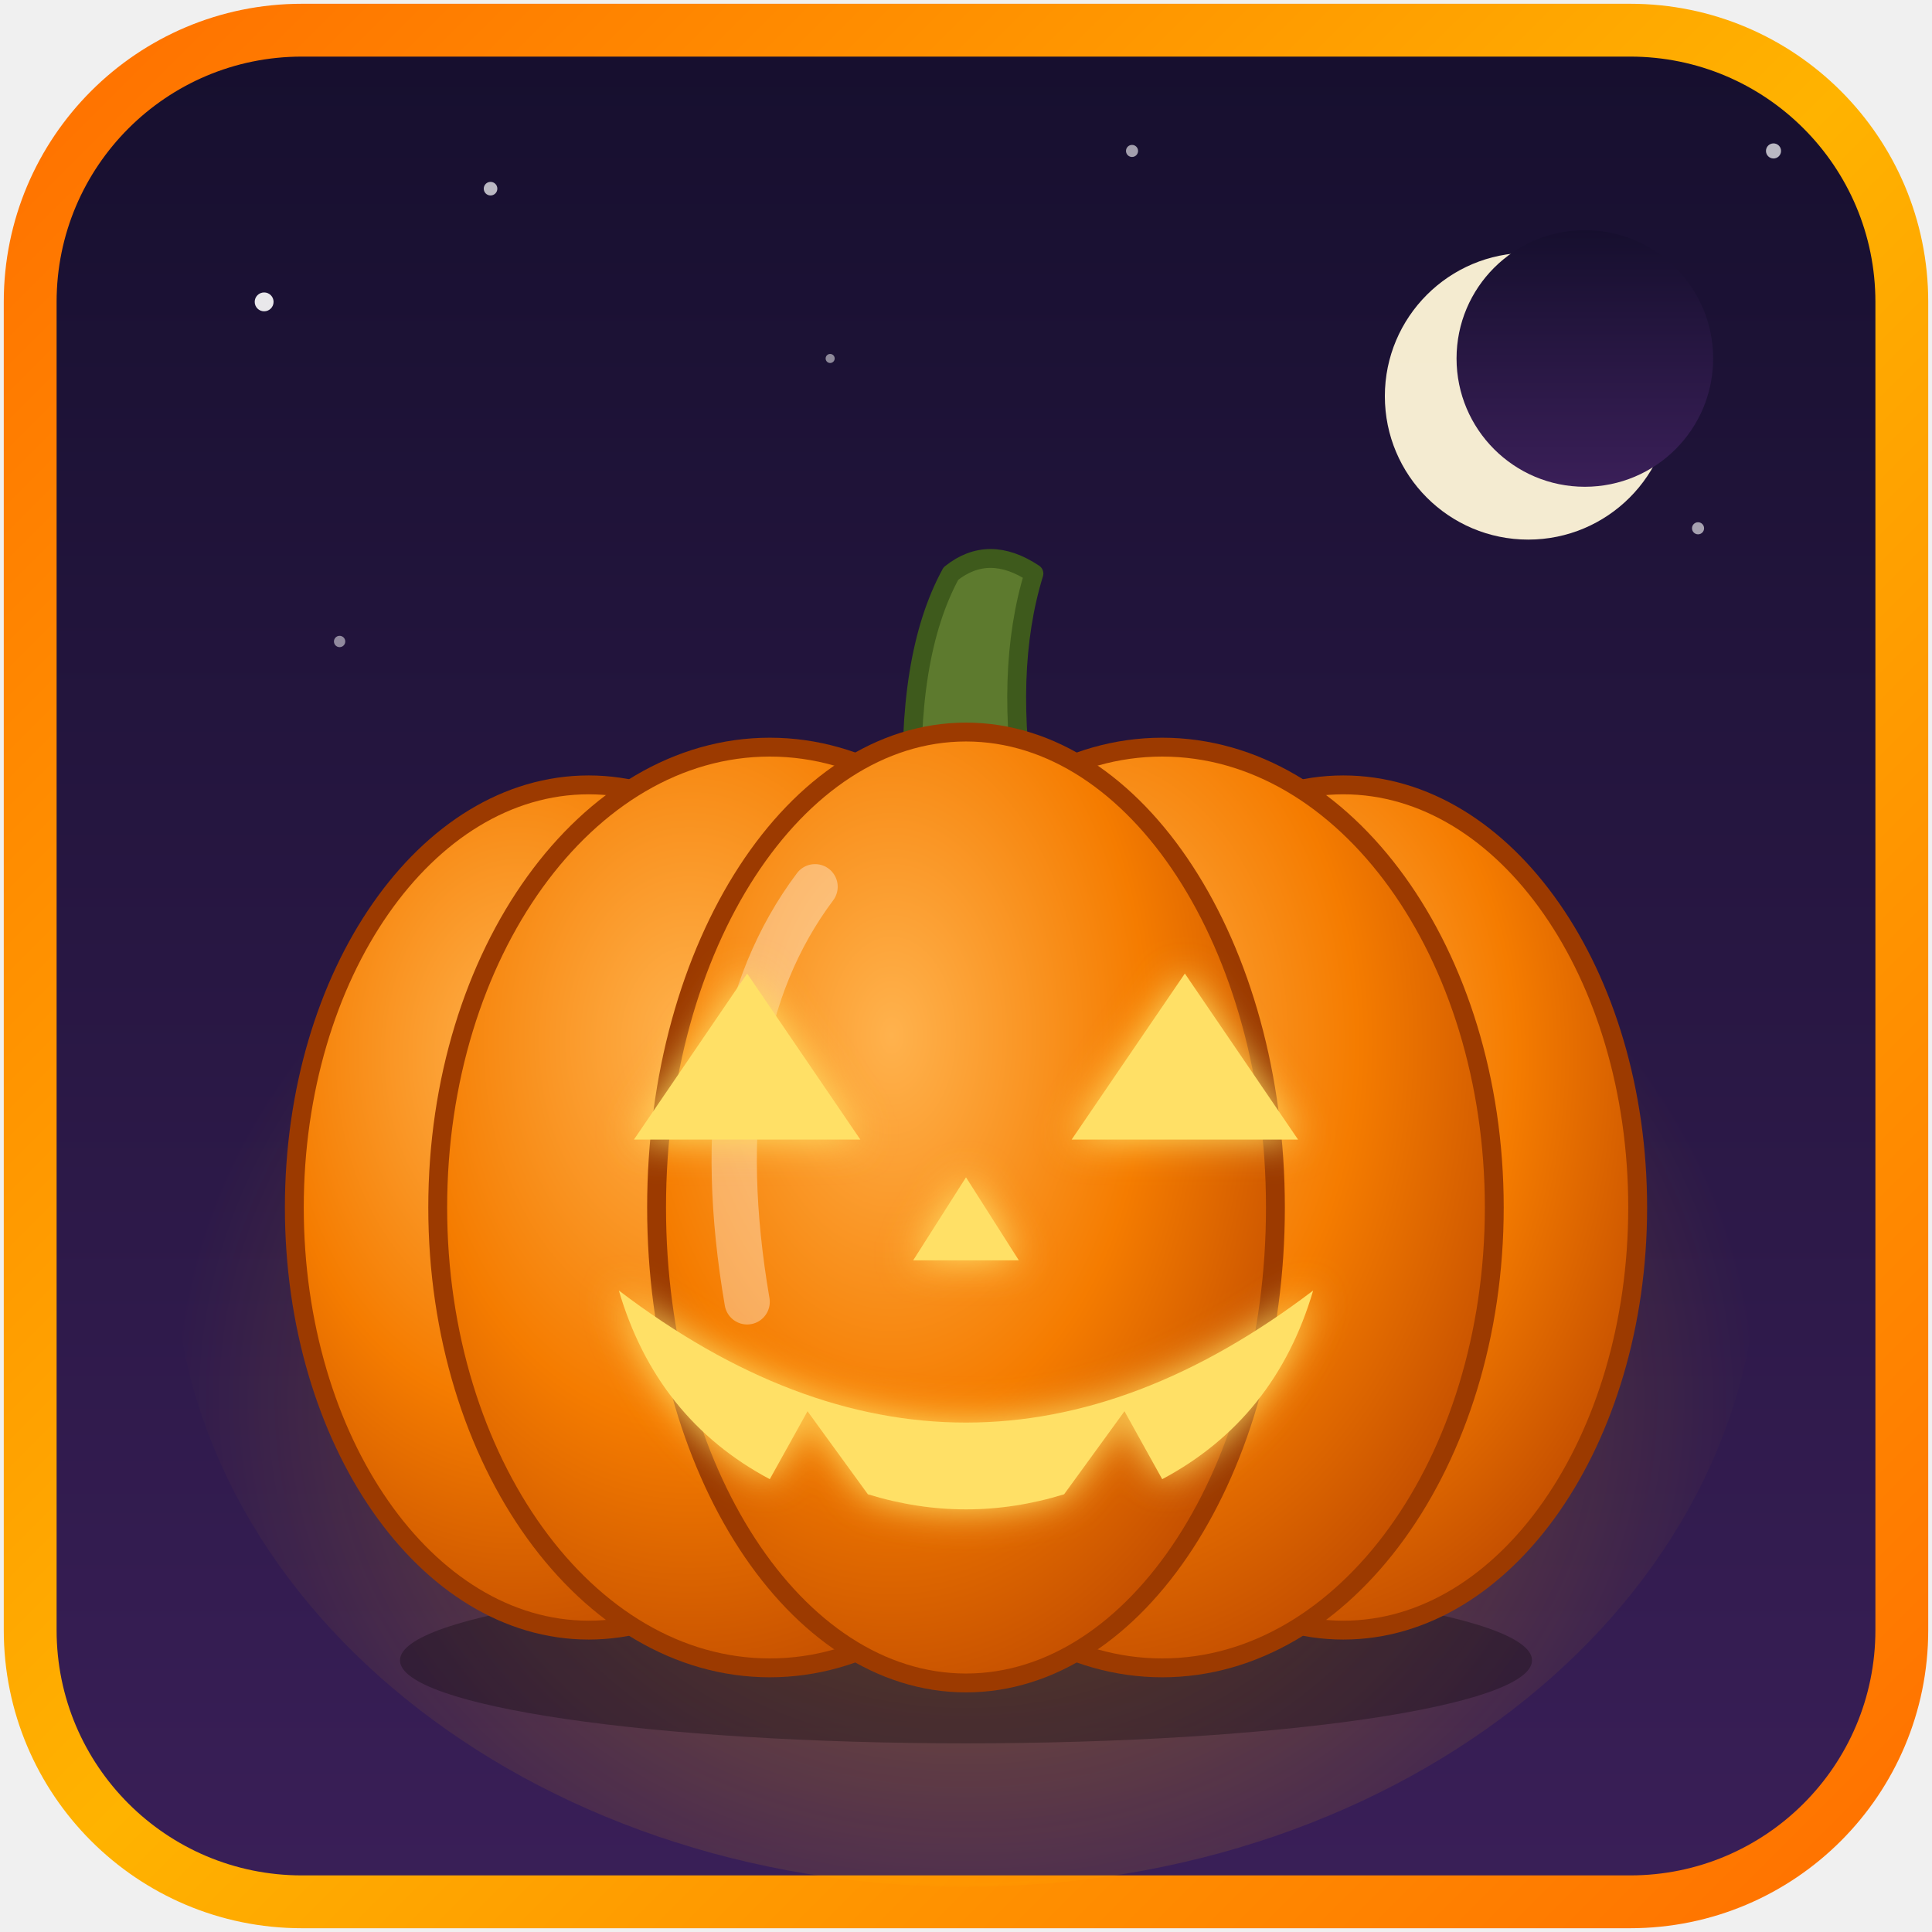
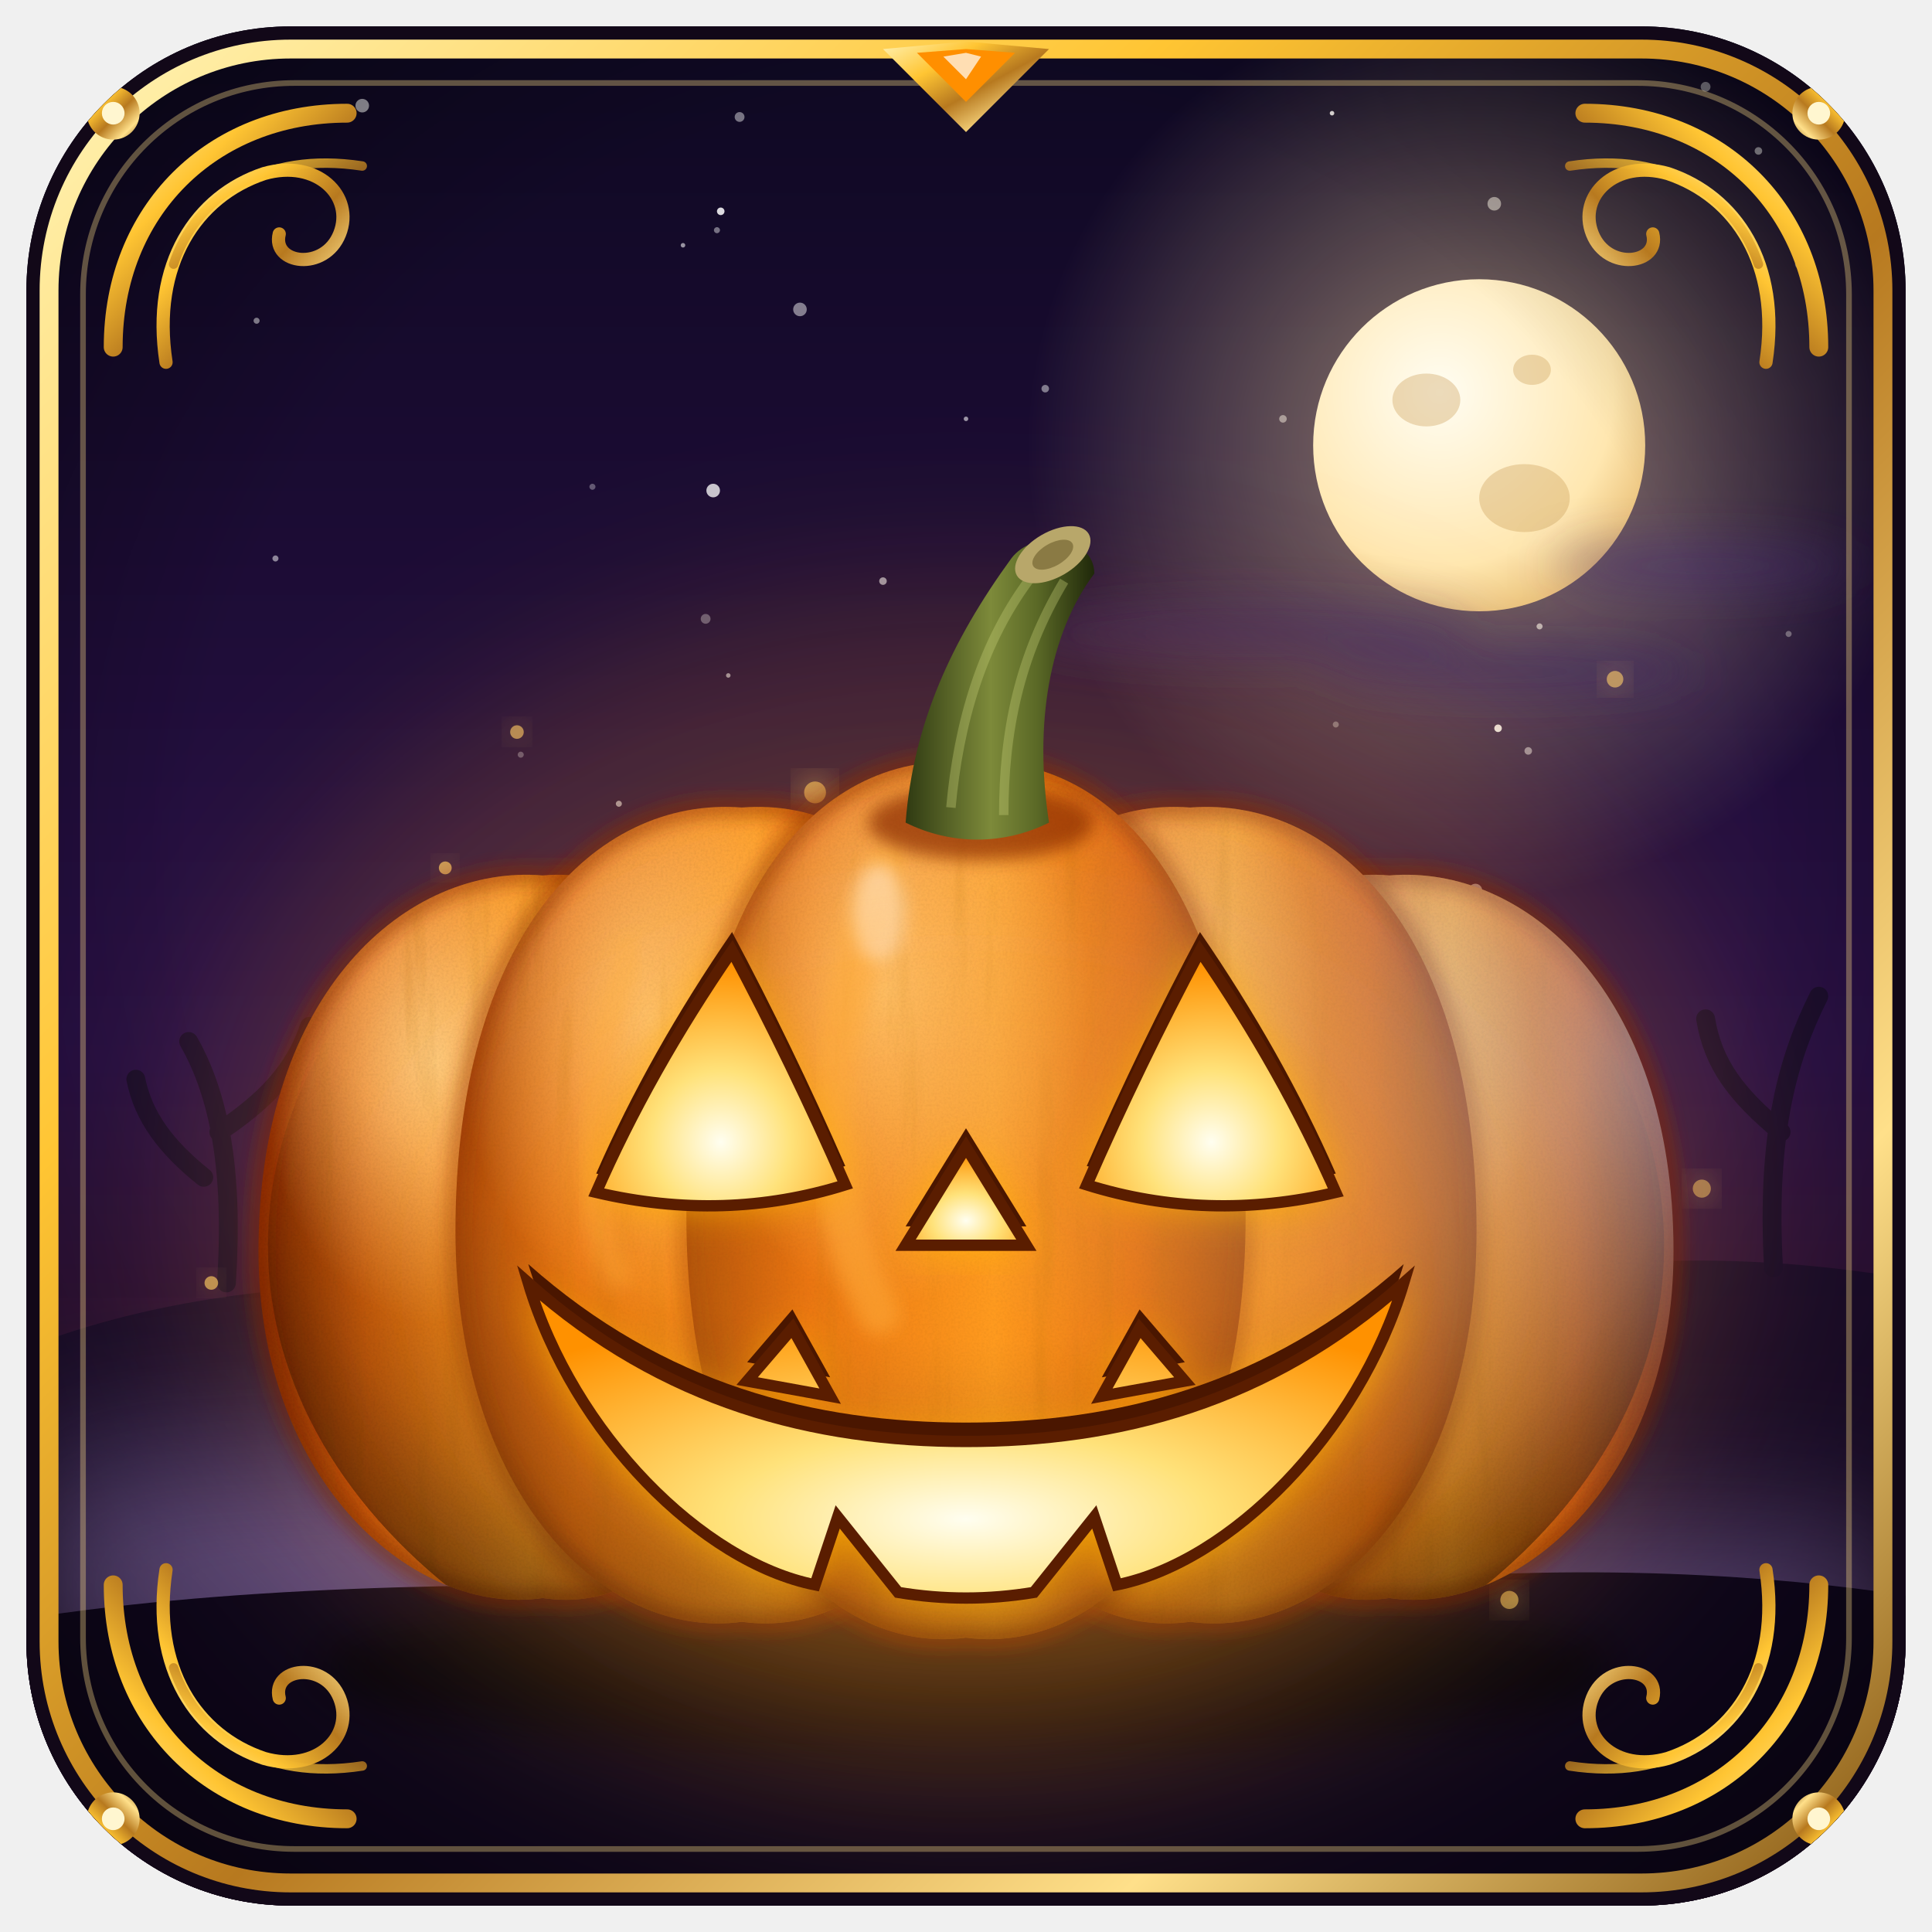
<svg xmlns="http://www.w3.org/2000/svg" viewBox="0 0 512 512" width="512" height="512">
  <defs>
-     <filter id="glow" x="-30%" y="-30%" width="160%" height="160%">
+     <filter id="soft" x="-30%" y="-30%" width="160%" height="160%">
+       <feGaussianBlur stdDeviation="6" />
+     </filter>
+     <filter id="soft2" x="-30%" y="-30%" width="160%" height="160%">
+       <feGaussianBlur stdDeviation="2.2" />
+     </filter>
+     <filter id="big" x="-50%" y="-50%" width="200%" height="200%">
+       <feGaussianBlur stdDeviation="22" />
+     </filter>
+     <filter id="glow" x="-60%" y="-60%" width="220%" height="220%">
      <feGaussianBlur stdDeviation="5" result="b" />
      <feMerge>
        <feMergeNode in="b" />
+         <feMergeNode in="b" />
        <feMergeNode in="SourceGraphic" />
      </feMerge>
    </filter>
-   </defs>
-   <defs>
-     <linearGradient id="bbg" x1="0" y1="0" x2="0" y2="1">
-       <stop offset="0" stop-color="#160f2e" />
-       <stop offset="1" stop-color="#3a1f58" />
+     <filter id="grain" x="0" y="0" width="100%" height="100%">
+       <feTurbulence type="fractalNoise" baseFrequency="1.6" numOctaves="2" seed="4" result="n" />
+       <feColorMatrix in="n" values="0 0 0 0 0  0 0 0 0 0  0 0 0 0 0  0 0 0 .5 -.18" result="a" />
+       <feComposite in="a" in2="SourceGraphic" operator="in" />
+     </filter>
+     <filter id="pskin" x="0" y="0" width="100%" height="100%">
+       <feTurbulence type="turbulence" baseFrequency=".11 .010" numOctaves="3" seed="11" result="n" />
+       <feColorMatrix in="n" values="0 0 0 0 .35  0 0 0 0 .12  0 0 0 0 0  0 0 0 .9 -.35" result="a" />
+       <feComposite in="a" in2="SourceGraphic" operator="in" />
+     </filter>
+     <linearGradient id="gold" x1="0" y1="0" x2="1" y2="1">
+       <stop offset="0" stop-color="#fff2b3" />
+       <stop offset=".3" stop-color="#ffc533" />
+       <stop offset=".55" stop-color="#b7791f" />
+       <stop offset=".8" stop-color="#ffe08a" />
+       <stop offset="1" stop-color="#8a5a12" />
    </linearGradient>
-     <linearGradient id="bfr" x1="0" y1="0" x2="1" y2="1">
-       <stop offset="0" stop-color="#ff6f00" />
-       <stop offset=".5" stop-color="#ffb300" />
-       <stop offset="1" stop-color="#ff6f00" />
-     </linearGradient>
-     <radialGradient id="bgl" cx=".5" cy=".62" r=".5">
-       <stop offset="0" stop-color="#ffb300" stop-opacity=".45" />
-       <stop offset="1" stop-color="#ffb300" stop-opacity="0" />
+     <radialGradient id="vign" cx=".5" cy=".45" r=".75">
+       <stop offset=".55" stop-color="#000" stop-opacity="0" />
+       <stop offset="1" stop-color="#000" stop-opacity=".65" />
    </radialGradient>
  </defs>
-   <rect x="8" y="8" width="496" height="496" rx="72" fill="url(#bbg)" stroke="url(#bfr)" stroke-width="14" />
-   <circle cx="70" cy="80" r="2.5" fill="#fff" opacity="0.9" />
-   <circle cx="130" cy="50" r="1.8" fill="#fff" opacity="0.7" />
-   <circle cx="400" cy="70" r="2.2" fill="#fff" opacity="0.8" />
-   <circle cx="450" cy="140" r="1.6" fill="#fff" opacity="0.6" />
-   <circle cx="90" cy="170" r="1.5" fill="#fff" opacity="0.5" />
-   <circle cx="300" cy="40" r="1.6" fill="#fff" opacity="0.6" />
-   <circle cx="220" cy="95" r="1.2" fill="#fff" opacity="0.5" />
-   <circle cx="470" cy="40" r="2" fill="#fff" opacity="0.7" />
-   <circle cx="405" cy="105" r="38" fill="#fff6d8" opacity=".95" />
-   <circle cx="420" cy="95" r="34" fill="url(#bbg)" />
-   <ellipse cx="256" cy="330" rx="210" ry="170" fill="url(#bgl)" />
-   <ellipse cx="256" cy="440" rx="150" ry="22" fill="#000" opacity=".28" />
-   <path d="M242 214 q -2 -40 10 -62 q 10 -8 22 0 q -8 26 -2 62 z" fill="#5d7a2e" stroke="#3e5a1c" stroke-width="5" stroke-linejoin="round" />
-   <defs>
-     <radialGradient id="bp" cx=".38" cy=".32" r=".75">
-       <stop offset="0" stop-color="#ffb24d" />
-       <stop offset=".55" stop-color="#f57c00" />
-       <stop offset="1" stop-color="#bf4a00" />
-     </radialGradient>
-   </defs>
-   <ellipse cx="156.0" cy="320" rx="78.0" ry="112" fill="url(#bp)" stroke="#9c3a00" stroke-width="5" />
-   <ellipse cx="356.0" cy="320" rx="78.0" ry="112" fill="url(#bp)" stroke="#9c3a00" stroke-width="5" />
-   <ellipse cx="204.0" cy="320" rx="88.0" ry="122" fill="url(#bp)" stroke="#9c3a00" stroke-width="5" />
-   <ellipse cx="308.0" cy="320" rx="88.0" ry="122" fill="url(#bp)" stroke="#9c3a00" stroke-width="5" />
-   <ellipse cx="256.0" cy="320" rx="82.0" ry="126" fill="url(#bp)" stroke="#9c3a00" stroke-width="5" />
-   <path d="M216 235 q -30 40 -18 110" stroke="#fff" stroke-opacity=".35" stroke-width="12" fill="none" stroke-linecap="round" />
-   <g filter="url(#glow)">
-     <path d="M168 302 l 30 -44 l 30 44 z" fill="#ffe066" />
-     <path d="M284 302 l 30 -44 l 30 44 z" fill="#ffe066" />
-     <path d="M242 334 l 14 -22 l 14 22 z" fill="#ffe066" />
-     <path d="M164 342 q 92 70 184 0 q -10 34 -40 50 l -10 -18 l -16 22 q -26 8 -52 0 l -16 -22 l -10 18 q -30 -16 -40 -50 z" fill="#ffe066" />
+   <clipPath id="tile">
+     <rect x="7" y="7" width="498" height="498" rx="70" />
+   </clipPath>
+   <g clip-path="url(#tile)">
+     <defs>
+       <linearGradient id="sky" x1="0" y1="0" x2="0" y2="1">
+         <stop offset="0" stop-color="#0d0820" />
+         <stop offset=".55" stop-color="#2a1048" />
+         <stop offset="1" stop-color="#4a1a1a" />
+       </linearGradient>
+       <radialGradient id="moonhalo" cx=".5" cy=".5" r=".5">
+         <stop offset="0" stop-color="#fff4d6" stop-opacity=".85" />
+         <stop offset=".35" stop-color="#ffe3a8" stop-opacity=".35" />
+         <stop offset="1" stop-color="#ffe3a8" stop-opacity="0" />
+       </radialGradient>
+       <radialGradient id="moonb" cx=".38" cy=".34" r=".75">
+         <stop offset="0" stop-color="#fffdf2" />
+         <stop offset=".7" stop-color="#ffe7b0" />
+         <stop offset="1" stop-color="#e6b96e" />
+       </radialGradient>
+     </defs>
+     <rect width="512" height="512" fill="url(#sky)" />
+     <circle cx="314" cy="226" r="1.8" fill="#fff" opacity="0.27" />
+     <circle cx="240" cy="284" r="0.6" fill="#fff" opacity="0.84" />
+     <circle cx="73" cy="148" r="0.8" fill="#fff" opacity="0.50" />
+     <circle cx="68" cy="85" r="0.8" fill="#fff" opacity="0.52" />
+     <circle cx="106" cy="262" r="1.3" fill="#fff" opacity="0.35" />
+     <circle cx="396" cy="54" r="1.8" fill="#fff" opacity="0.54" />
+     <circle cx="82" cy="292" r="0.6" fill="#fff" opacity="0.39" />
+     <circle cx="122" cy="295" r="0.8" fill="#fff" opacity="0.44" />
+     <circle cx="474" cy="168" r="0.8" fill="#fff" opacity="0.37" />
+     <circle cx="477" cy="70" r="1.3" fill="#fff" opacity="0.44" />
+     <circle cx="190" cy="61" r="0.8" fill="#fff" opacity="0.42" />
+     <circle cx="177" cy="248" r="1.8" fill="#fff" opacity="0.25" />
+     <circle cx="340" cy="111" r="1" fill="#fff" opacity="0.48" />
+     <circle cx="164" cy="213" r="0.8" fill="#fff" opacity="0.56" />
+     <circle cx="353" cy="30" r="0.6" fill="#fff" opacity="0.87" />
+     <circle cx="189" cy="130" r="1.8" fill="#fff" opacity="0.76" />
+     <circle cx="193" cy="179" r="0.6" fill="#fff" opacity="0.54" />
+     <circle cx="354" cy="192" r="0.8" fill="#fff" opacity="0.33" />
+     <circle cx="136" cy="248" r="1.3" fill="#fff" opacity="0.47" />
+     <circle cx="187" cy="164" r="1.3" fill="#fff" opacity="0.32" />
+     <circle cx="373" cy="242" r="1" fill="#fff" opacity="0.27" />
+     <circle cx="466" cy="40" r="1" fill="#fff" opacity="0.58" />
+     <circle cx="191" cy="56" r="1" fill="#fff" opacity="0.85" />
+     <circle cx="277" cy="103" r="1" fill="#fff" opacity="0.45" />
+     <circle cx="397" cy="193" r="1" fill="#fff" opacity="0.90" />
+     <circle cx="96" cy="28" r="1.8" fill="#fff" opacity="0.60" />
+     <circle cx="212" cy="82" r="1.8" fill="#fff" opacity="0.47" />
+     <circle cx="138" cy="200" r="0.8" fill="#fff" opacity="0.29" />
+     <circle cx="452" cy="23" r="1.3" fill="#fff" opacity="0.47" />
+     <circle cx="118" cy="295" r="1.8" fill="#fff" opacity="0.87" />
+     <circle cx="318" cy="239" r="0.6" fill="#fff" opacity="0.36" />
+     <circle cx="196" cy="31" r="1.3" fill="#fff" opacity="0.44" />
+     <circle cx="234" cy="300" r="0.8" fill="#fff" opacity="0.88" />
+     <circle cx="234" cy="154" r="1" fill="#fff" opacity="0.56" />
+     <circle cx="157" cy="129" r="0.8" fill="#fff" opacity="0.32" />
+     <circle cx="408" cy="166" r="0.8" fill="#fff" opacity="0.66" />
+     <circle cx="256" cy="111" r="0.6" fill="#fff" opacity="0.57" />
+     <circle cx="263" cy="171" r="1.8" fill="#fff" opacity="0.48" />
+     <circle cx="391" cy="236" r="1.8" fill="#fff" opacity="0.68" />
+     <circle cx="379" cy="118" r="1" fill="#fff" opacity="0.79" />
+     <circle cx="145" cy="295" r="1" fill="#fff" opacity="0.87" />
+     <circle cx="181" cy="65" r="0.6" fill="#fff" opacity="0.56" />
+     <circle cx="385" cy="107" r="1" fill="#fff" opacity="0.55" />
+     <circle cx="405" cy="199" r="1" fill="#fff" opacity="0.48" />
+     <circle cx="324" cy="225" r="1.3" fill="#fff" opacity="0.48" />
+     <circle cx="418" cy="263" r="1.3" fill="#fff" opacity="0.88" />
+     <circle cx="392" cy="118" r="120" fill="url(#moonhalo)" />
+     <circle cx="392" cy="118" r="44" fill="url(#moonb)" />
+     <g opacity=".35" fill="#c99a52">
+       <ellipse cx="378" cy="106" rx="9" ry="7" />
+       <ellipse cx="404" cy="132" rx="12" ry="9" />
+       <ellipse cx="406" cy="98" rx="5" ry="4" />
+     </g>
+     <g filter="url(#soft)" opacity=".5">
+       <ellipse cx="330" cy="168" rx="60" ry="8" fill="#3b2366" />
+       <ellipse cx="452" cy="150" rx="40" ry="6" fill="#4a2d73" />
+       <ellipse cx="400" cy="178" rx="50" ry="6" fill="#3b2366" />
+     </g>
+     <path d="M0 360 C 70 330 140 345 200 335 C 270 322 330 350 400 338 C 450 330 490 336 512 340 L 512 512 L 0 512 Z" fill="#1a0c2e" opacity=".85" />
+     <path d="M60 340 C 62 310 58 290 50 276 M58 300 C 70 292 78 284 82 272 M54 312 C 44 304 38 296 36 286" stroke="#1a0c2e" stroke-width="5" fill="none" stroke-linecap="round" />
+     <path d="M470 336 C 468 300 474 280 482 264 M472 300 C 460 290 454 282 452 270" stroke="#1a0c2e" stroke-width="5" fill="none" stroke-linecap="round" />
+     <g filter="url(#big)" opacity=".55">
+       <ellipse cx="120" cy="420" rx="200" ry="34" fill="#c9a8ff" />
+       <ellipse cx="420" cy="440" rx="200" ry="30" fill="#c9a8ff" />
+     </g>
+     <path d="M0 430 C 120 410 260 428 380 418 C 440 414 490 420 512 424 L 512 512 L 0 512 Z" fill="#120822" />
+     <circle cx="451" cy="315" r="2.4" fill="#ffcf6b" filter="url(#glow)" opacity="0.57" />
+     <circle cx="400" cy="424" r="2.4" fill="#ffcf6b" filter="url(#glow)" opacity="0.81" />
+     <circle cx="349" cy="370" r="1.9" fill="#ffcf6b" filter="url(#glow)" opacity="0.85" />
+     <circle cx="290" cy="353" r="2.3" fill="#ffcf6b" filter="url(#glow)" opacity="0.78" />
+     <circle cx="373" cy="346" r="2.8" fill="#ffcf6b" filter="url(#glow)" opacity="0.51" />
+     <circle cx="109" cy="295" r="2.6" fill="#ffcf6b" filter="url(#glow)" opacity="0.60" />
+     <circle cx="335" cy="344" r="1.7" fill="#ffcf6b" filter="url(#glow)" opacity="0.71" />
+     <circle cx="137" cy="194" r="1.8" fill="#ffcf6b" filter="url(#glow)" opacity="0.64" />
+     <circle cx="118" cy="230" r="1.7" fill="#ffcf6b" filter="url(#glow)" opacity="0.71" />
+     <circle cx="204" cy="339" r="2.5" fill="#ffcf6b" filter="url(#glow)" opacity="0.61" />
+     <circle cx="428" cy="180" r="2.2" fill="#ffcf6b" filter="url(#glow)" opacity="0.63" />
+     <circle cx="216" cy="210" r="2.9" fill="#ffcf6b" filter="url(#glow)" opacity="0.67" />
+     <circle cx="56" cy="340" r="1.8" fill="#ffcf6b" filter="url(#glow)" opacity="0.75" />
+     <circle cx="186" cy="331" r="3.1" fill="#ffcf6b" filter="url(#glow)" opacity="0.87" />
+     <ellipse cx="256" cy="442" rx="172" ry="22" fill="#000" opacity=".55" filter="url(#soft)" />
+     <ellipse cx="256" cy="318" rx="205" ry="162" fill="#ff9a1f" opacity=".18" filter="url(#big)" />
+     <defs>
+       <linearGradient id="jL" x1="0" y1="0" x2="1" y2="0">
+         <stop offset="0" stop-color="#8a2c00" />
+         <stop offset=".22" stop-color="#e0620a" />
+         <stop offset=".55" stop-color="#ff9a1f" />
+         <stop offset=".8" stop-color="#e0620a" />
+         <stop offset="1" stop-color="#8a2c00" />
+       </linearGradient>
+       <radialGradient id="jH" cx=".36" cy=".26" r=".6">
+         <stop offset="0" stop-color="#ffd28a" stop-opacity=".95" />
+         <stop offset=".6" stop-color="#ffd28a" stop-opacity="0" />
+       </radialGradient>
+       <radialGradient id="jD" cx=".5" cy=".1" r=".9">
+         <stop offset=".55" stop-color="#000" stop-opacity="0" />
+         <stop offset="1" stop-color="#000" stop-opacity=".55" />
+       </radialGradient>
+       <radialGradient id="jR" cx="1" cy=".35" r=".55">
+         <stop offset="0" stop-color="#9fc4ff" stop-opacity=".5" />
+         <stop offset="1" stop-color="#9fc4ff" stop-opacity="0" />
+       </radialGradient>
+       <clipPath id="jC">
+         <path d="M143.8 232.0 C 179.4 229.0 199.1 262.6 199.1 331.6 C 199.1 392.9 177.5 428.5 143.8 423.5 C 110.1 428.5 68.5 392.9 68.5 331.6 C 68.5 262.6 108.2 229.0 143.8 232.0 Z" />
+         <path d="M368.2 232.0 C 403.8 229.0 443.5 262.6 443.5 331.6 C 443.5 392.9 401.9 428.5 368.2 423.5 C 334.5 428.5 312.9 392.9 312.9 331.6 C 312.9 262.6 332.6 229.0 368.2 232.0 Z" />
+         <path d="M196.6 214.0 C 235.8 211.0 264.5 248.5 264.5 326.2 C 264.5 395.3 233.6 434.8 196.6 429.8 C 159.6 434.8 120.7 395.3 120.7 326.2 C 120.7 248.5 157.4 211.0 196.6 214.0 Z" />
+         <path d="M315.4 214.0 C 354.6 211.0 391.3 248.5 391.3 326.2 C 391.3 395.3 352.4 434.8 315.4 429.8 C 278.4 434.8 247.5 395.3 247.5 326.2 C 247.5 248.5 276.2 211.0 315.4 214.0 Z" />
+         <path d="M256.0 202.0 C 296.4 199.0 330.1 239.1 330.1 322.6 C 330.1 396.9 294.1 439.0 256.0 434.0 C 217.9 439.0 181.9 396.9 181.9 322.6 C 181.9 239.1 215.6 199.0 256.0 202.0 Z" />
+       </clipPath>
+     </defs>
+     <path d="M143.8 232.0 C 179.4 229.0 199.1 262.6 199.1 331.6 C 199.1 392.9 177.5 428.5 143.8 423.5 C 110.1 428.5 68.5 392.9 68.5 331.6 C 68.5 262.6 108.2 229.0 143.8 232.0 Z" fill="url(#jL)" />
+     <path d="M143.8 232.0 C 179.4 229.0 199.1 262.6 199.1 331.6 C 199.1 392.9 177.5 428.5 143.8 423.5 C 110.1 428.5 68.5 392.9 68.5 331.6 C 68.5 262.6 108.2 229.0 143.8 232.0 Z" fill="url(#jH)" />
+     <path d="M143.8 232.0 C 179.4 229.0 199.1 262.6 199.1 331.6 C 199.1 392.9 177.5 428.5 143.8 423.5 C 110.1 428.5 68.5 392.9 68.5 331.6 C 68.5 262.6 108.2 229.0 143.8 232.0 Z" fill="none" stroke="#8a2c00" stroke-width="5" stroke-opacity=".55" filter="url(#soft2)" />
+     <path d="M368.2 232.0 C 403.8 229.0 443.5 262.6 443.5 331.6 C 443.5 392.9 401.9 428.5 368.2 423.5 C 334.5 428.5 312.9 392.9 312.9 331.6 C 312.9 262.6 332.6 229.0 368.2 232.0 Z" fill="url(#jL)" />
+     <path d="M368.2 232.0 C 403.8 229.0 443.5 262.6 443.5 331.6 C 443.5 392.9 401.9 428.5 368.2 423.5 C 334.5 428.5 312.9 392.9 312.9 331.6 C 312.9 262.6 332.6 229.0 368.2 232.0 Z" fill="url(#jH)" />
+     <path d="M368.2 232.0 C 403.8 229.0 443.5 262.6 443.5 331.6 C 443.5 392.9 401.9 428.5 368.2 423.5 C 334.5 428.5 312.9 392.9 312.9 331.6 C 312.9 262.6 332.6 229.0 368.2 232.0 Z" fill="none" stroke="#8a2c00" stroke-width="5" stroke-opacity=".55" filter="url(#soft2)" />
+     <path d="M196.6 214.0 C 235.8 211.0 264.5 248.5 264.5 326.2 C 264.5 395.3 233.6 434.8 196.6 429.8 C 159.6 434.8 120.7 395.3 120.7 326.2 C 120.7 248.5 157.4 211.0 196.6 214.0 Z" fill="url(#jL)" />
+     <path d="M196.6 214.0 C 235.8 211.0 264.5 248.5 264.5 326.2 C 264.5 395.3 233.6 434.8 196.6 429.8 C 159.6 434.8 120.7 395.3 120.7 326.2 C 120.7 248.5 157.4 211.0 196.6 214.0 Z" fill="url(#jH)" />
+     <path d="M196.6 214.0 C 235.8 211.0 264.5 248.5 264.5 326.2 C 264.5 395.3 233.6 434.8 196.6 429.8 C 159.6 434.8 120.7 395.3 120.7 326.2 C 120.7 248.5 157.4 211.0 196.6 214.0 Z" fill="none" stroke="#8a2c00" stroke-width="5" stroke-opacity=".55" filter="url(#soft2)" />
+     <path d="M315.4 214.0 C 354.6 211.0 391.3 248.5 391.3 326.2 C 391.3 395.3 352.4 434.8 315.4 429.8 C 278.4 434.8 247.5 395.3 247.5 326.2 C 247.5 248.5 276.2 211.0 315.4 214.0 Z" fill="url(#jL)" />
+     <path d="M315.4 214.0 C 354.6 211.0 391.3 248.5 391.3 326.2 C 391.3 395.3 352.4 434.8 315.4 429.8 C 278.4 434.8 247.5 395.3 247.5 326.2 C 247.5 248.5 276.2 211.0 315.4 214.0 Z" fill="url(#jH)" />
+     <path d="M315.4 214.0 C 354.6 211.0 391.3 248.5 391.3 326.2 C 391.3 395.3 352.4 434.8 315.4 429.8 C 278.4 434.8 247.5 395.3 247.5 326.2 C 247.5 248.5 276.2 211.0 315.4 214.0 Z" fill="none" stroke="#8a2c00" stroke-width="5" stroke-opacity=".55" filter="url(#soft2)" />
+     <path d="M256.0 202.0 C 296.4 199.0 330.1 239.1 330.1 322.6 C 330.1 396.9 294.1 439.0 256.0 434.0 C 217.9 439.0 181.9 396.9 181.9 322.6 C 181.9 239.1 215.6 199.0 256.0 202.0 Z" fill="url(#jL)" />
+     <path d="M256.0 202.0 C 296.4 199.0 330.1 239.1 330.1 322.6 C 330.1 396.9 294.1 439.0 256.0 434.0 C 217.9 439.0 181.9 396.9 181.9 322.6 C 181.9 239.1 215.6 199.0 256.0 202.0 Z" fill="url(#jH)" />
+     <path d="M256.0 202.0 C 296.4 199.0 330.1 239.1 330.1 322.6 C 330.1 396.9 294.1 439.0 256.0 434.0 C 217.9 439.0 181.9 396.9 181.9 322.6 C 181.9 239.1 215.6 199.0 256.0 202.0 Z" fill="none" stroke="#8a2c00" stroke-width="5" stroke-opacity=".55" filter="url(#soft2)" />
+     <g clip-path="url(#jC)">
+       <rect x="-74" y="182" width="660" height="272" fill="#000" filter="url(#pskin)" opacity=".45" />
+       <rect x="-74" y="182" width="660" height="272" fill="#000" filter="url(#grain)" opacity=".22" />
+       <ellipse cx="256" cy="330" rx="185" ry="135" fill="url(#jD)" />
+       <rect x="61" y="202" width="390" height="232" fill="url(#jR)" />
+     </g>
+     <path d="M236.2 228.0 C 216.4 272.0 216.4 318.0 232.9 348.0" stroke="#ffb347" stroke-width="11" stroke-opacity=".55" fill="none" stroke-linecap="round" filter="url(#soft2)" />
+     <path d="M166.9 252.0 C 153.7 292.0 153.7 318.0 163.6 338.0" stroke="#ffb347" stroke-width="7" stroke-opacity=".35" fill="none" stroke-linecap="round" filter="url(#soft2)" />
+     <ellipse cx="232.9" cy="242.0" rx="7" ry="13" fill="#fff" opacity=".55" filter="url(#soft2)" />
+     <defs>
+       <radialGradient id="jackG" cx=".5" cy=".75" r=".7">
+         <stop offset="0" stop-color="#fffef0" />
+         <stop offset=".4" stop-color="#ffe27a" />
+         <stop offset="1" stop-color="#ff9100" />
+       </radialGradient>
+     </defs>
+     <ellipse cx="256" cy="338" rx="150.0" ry="110.0" fill="#ff9a1f" opacity=".35" filter="url(#big)" />
+     <path d="M158.0 316.0 Q 172.0 284.0 194.0 252.0 Q 210.0 282.0 224.0 314.0 Q 192.0 324.0 158.0 316.0 Z" fill="#ffb300" fill-rule="nonzero" filter="url(#soft)" opacity=".9" />
+     <path d="M158.0 316.0 Q 172.0 284.0 194.0 252.0 Q 210.0 282.0 224.0 314.0 Q 192.0 324.0 158.0 316.0 Z" fill="#4a1600" fill-rule="nonzero" transform="translate(0 -5)" />
+     <path d="M158.0 316.0 Q 172.0 284.0 194.0 252.0 Q 210.0 282.0 224.0 314.0 Q 192.0 324.0 158.0 316.0 Z" fill="url(#jackG)" fill-rule="nonzero" stroke="#5a1d00" stroke-width="3" />
+     <path d="M354.0 316.0 Q 340.0 284.0 318.0 252.0 Q 302.0 282.0 288.0 314.0 Q 320.0 324.0 354.0 316.0 Z" fill="#ffb300" fill-rule="nonzero" filter="url(#soft)" opacity=".9" />
+     <path d="M354.0 316.0 Q 340.0 284.0 318.0 252.0 Q 302.0 282.0 288.0 314.0 Q 320.0 324.0 354.0 316.0 Z" fill="#4a1600" fill-rule="nonzero" transform="translate(0 -5)" />
+     <path d="M354.0 316.0 Q 340.0 284.0 318.0 252.0 Q 302.0 282.0 288.0 314.0 Q 320.0 324.0 354.0 316.0 Z" fill="url(#jackG)" fill-rule="nonzero" stroke="#5a1d00" stroke-width="3" />
+     <path d="M256 304.0 L 272.0 330.0 L 240.0 330.0 Z" fill="#ffb300" fill-rule="nonzero" filter="url(#soft)" opacity=".9" />
+     <path d="M256 304.0 L 272.0 330.0 L 240.0 330.0 Z" fill="#4a1600" fill-rule="nonzero" transform="translate(0 -5)" />
+     <path d="M256 304.0 L 272.0 330.0 L 240.0 330.0 Z" fill="url(#jackG)" fill-rule="nonzero" stroke="#5a1d00" stroke-width="3" />
+     <path d="M140.0 340.0 C 176.0 372.0 216.0 382.0 256 382.0 C 296.0 382.0 336.0 372.0 372.0 340.0 C 360.0 380.0 326.0 414.0 296.0 420.0 L 290.0 402.0 L 274.0 422.0 C 262.0 424.0 250.0 424.0 238.0 422.0 L 222.0 402.0 L 216.0 420.0 C 186.0 414.0 152.0 380.0 140.0 340.0 Z M198.0 366.0 L 210.0 352.0 L 220.0 370.0 Z M314.0 366.0 L 302.0 352.0 L 292.0 370.0 Z" fill="#ffb300" fill-rule="evenodd" filter="url(#soft)" opacity=".9" />
+     <path d="M140.0 340.0 C 176.0 372.0 216.0 382.0 256 382.0 C 296.0 382.0 336.0 372.0 372.0 340.0 C 360.0 380.0 326.0 414.0 296.0 420.0 L 290.0 402.0 L 274.0 422.0 C 262.0 424.0 250.0 424.0 238.0 422.0 L 222.0 402.0 L 216.0 420.0 C 186.0 414.0 152.0 380.0 140.0 340.0 Z M198.0 366.0 L 210.0 352.0 L 220.0 370.0 Z M314.0 366.0 L 302.0 352.0 L 292.0 370.0 Z" fill="#4a1600" fill-rule="evenodd" transform="translate(0 -5)" />
+     <path d="M140.0 340.0 C 176.0 372.0 216.0 382.0 256 382.0 C 296.0 382.0 336.0 372.0 372.0 340.0 C 360.0 380.0 326.0 414.0 296.0 420.0 L 290.0 402.0 L 274.0 422.0 C 262.0 424.0 250.0 424.0 238.0 422.0 L 222.0 402.0 L 216.0 420.0 C 186.0 414.0 152.0 380.0 140.0 340.0 Z M198.0 366.0 L 210.0 352.0 L 220.0 370.0 Z M314.0 366.0 L 302.0 352.0 L 292.0 370.0 Z" fill="url(#jackG)" fill-rule="evenodd" stroke="#5a1d00" stroke-width="3" />
+     <defs>
+       <linearGradient id="jS" x1="0" y1="0" x2="1" y2="0">
+         <stop offset="0" stop-color="#2f3a12" />
+         <stop offset=".45" stop-color="#7d8a3a" />
+         <stop offset=".7" stop-color="#5a6826" />
+         <stop offset="1" stop-color="#1f280a" />
+       </linearGradient>
+     </defs>
+     <ellipse cx="260" cy="218.0" rx="30" ry="10" fill="#8a2c00" opacity=".7" filter="url(#soft2)" />
+     <path d="M240 218.0 C 242 192.0 252 170.0 268 148.0 C 274 140.0 290 142.0 290 152.0 C 278 168.0 274 192.0 278 218.0 C 266 224.0 252 224.0 240 218.0 Z" fill="url(#jS)" />
+     <path d="M252 214.0 C 254 192.0 260 170.0 274 152.0 M266 216.0 C 266 194.0 270 174.0 282 154.0" stroke="#c9d27a" stroke-opacity=".35" stroke-width="2.5" fill="none" />
+     <ellipse cx="279" cy="147.0" rx="11" ry="6" fill="#b8a76a" transform="rotate(-30 279 147.0)" />
+     <ellipse cx="279" cy="147.0" rx="6" ry="3" fill="#8a7a44" transform="rotate(-30 279 147.0)" />
+     <rect x="7" y="7" width="498" height="498" rx="70" fill="url(#vign)" />
+     <rect x="7" y="7" width="498" height="498" rx="70" fill="none" stroke="#120818" stroke-width="12" />
+     <rect x="13" y="13" width="486" height="486" rx="64" fill="none" stroke="url(#gold)" stroke-width="5" />
+     <rect x="22" y="22" width="468" height="468" rx="56" fill="none" stroke="#ffe08a" stroke-opacity=".35" stroke-width="1.5" />
+     <g transform="">
+       <path d="M30 92 C 30 56 56 30 92 30" stroke="url(#gold)" stroke-width="5" fill="none" stroke-linecap="round" />
+       <path d="M44 96 C 40 70 52 52 70 46 C 84 42 94 52 90 62 C 86 72 72 70 74 62" stroke="url(#gold)" stroke-width="3.5" fill="none" stroke-linecap="round" />
+       <path d="M96 44 C 70 40 52 52 46 70" stroke="url(#gold)" stroke-width="2.5" fill="none" stroke-linecap="round" opacity=".8" />
+       <circle cx="30" cy="30" r="7" fill="url(#gold)" />
+       <circle cx="30" cy="30" r="3" fill="#fff6d0" />
+     </g>
+     <g transform="translate(512 0) scale(-1 1)">
+       <path d="M30 92 C 30 56 56 30 92 30" stroke="url(#gold)" stroke-width="5" fill="none" stroke-linecap="round" />
+       <path d="M44 96 C 40 70 52 52 70 46 C 84 42 94 52 90 62 C 86 72 72 70 74 62" stroke="url(#gold)" stroke-width="3.5" fill="none" stroke-linecap="round" />
+       <path d="M96 44 C 70 40 52 52 46 70" stroke="url(#gold)" stroke-width="2.5" fill="none" stroke-linecap="round" opacity=".8" />
+       <circle cx="30" cy="30" r="7" fill="url(#gold)" />
+       <circle cx="30" cy="30" r="3" fill="#fff6d0" />
+     </g>
+     <g transform="translate(0 512) scale(1 -1)">
+       <path d="M30 92 C 30 56 56 30 92 30" stroke="url(#gold)" stroke-width="5" fill="none" stroke-linecap="round" />
+       <path d="M44 96 C 40 70 52 52 70 46 C 84 42 94 52 90 62 C 86 72 72 70 74 62" stroke="url(#gold)" stroke-width="3.5" fill="none" stroke-linecap="round" />
+       <path d="M96 44 C 70 40 52 52 46 70" stroke="url(#gold)" stroke-width="2.5" fill="none" stroke-linecap="round" opacity=".8" />
+       <circle cx="30" cy="30" r="7" fill="url(#gold)" />
+       <circle cx="30" cy="30" r="3" fill="#fff6d0" />
+     </g>
+     <g transform="translate(512 512) scale(-1 -1)">
+       <path d="M30 92 C 30 56 56 30 92 30" stroke="url(#gold)" stroke-width="5" fill="none" stroke-linecap="round" />
+       <path d="M44 96 C 40 70 52 52 70 46 C 84 42 94 52 90 62 C 86 72 72 70 74 62" stroke="url(#gold)" stroke-width="3.5" fill="none" stroke-linecap="round" />
+       <path d="M96 44 C 70 40 52 52 46 70" stroke="url(#gold)" stroke-width="2.5" fill="none" stroke-linecap="round" opacity=".8" />
+       <circle cx="30" cy="30" r="7" fill="url(#gold)" />
+       <circle cx="30" cy="30" r="3" fill="#fff6d0" />
+     </g>
+     <g transform="translate(256 13)">
+       <path d="M-22 0 L 0 -2 L 22 0 L 0 22 Z" fill="url(#gold)" />
+       <path d="M-13 1 L 0 0 L 13 1 L 0 14 Z" fill="#ff8f00" />
+       <path d="M-6 2 L 0 1 L 4 2 L 0 8 Z" fill="#fff" opacity=".7" />
+     </g>
  </g>
</svg>
